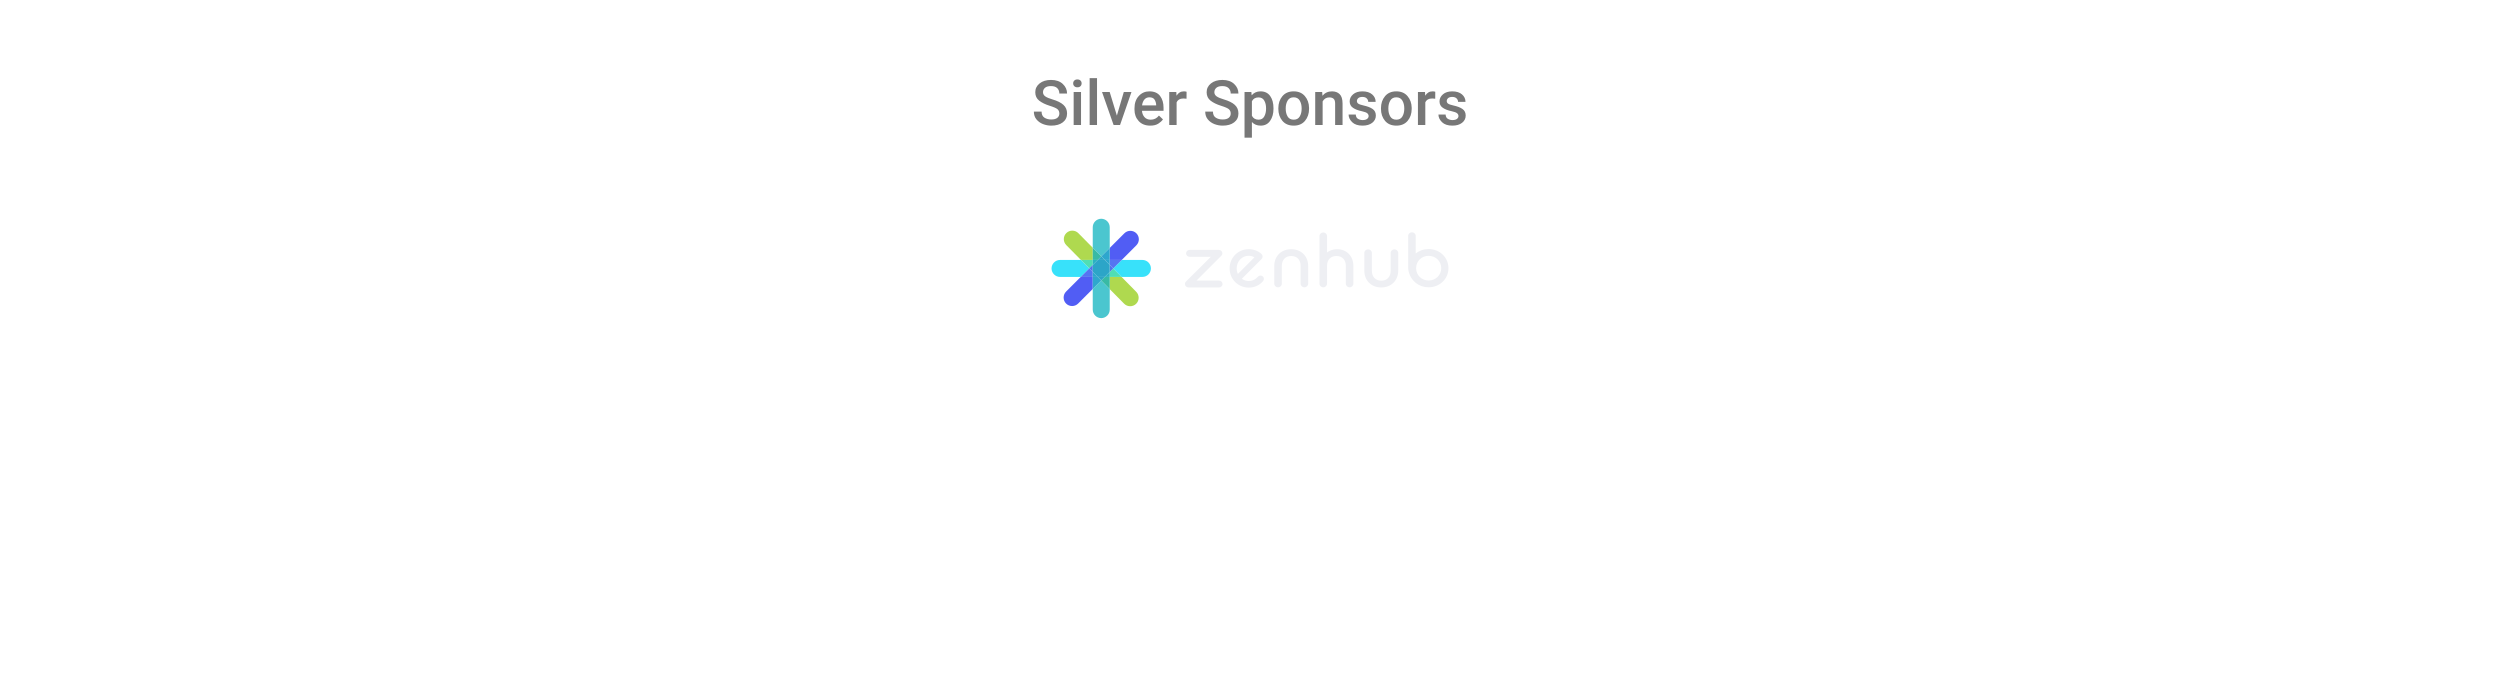
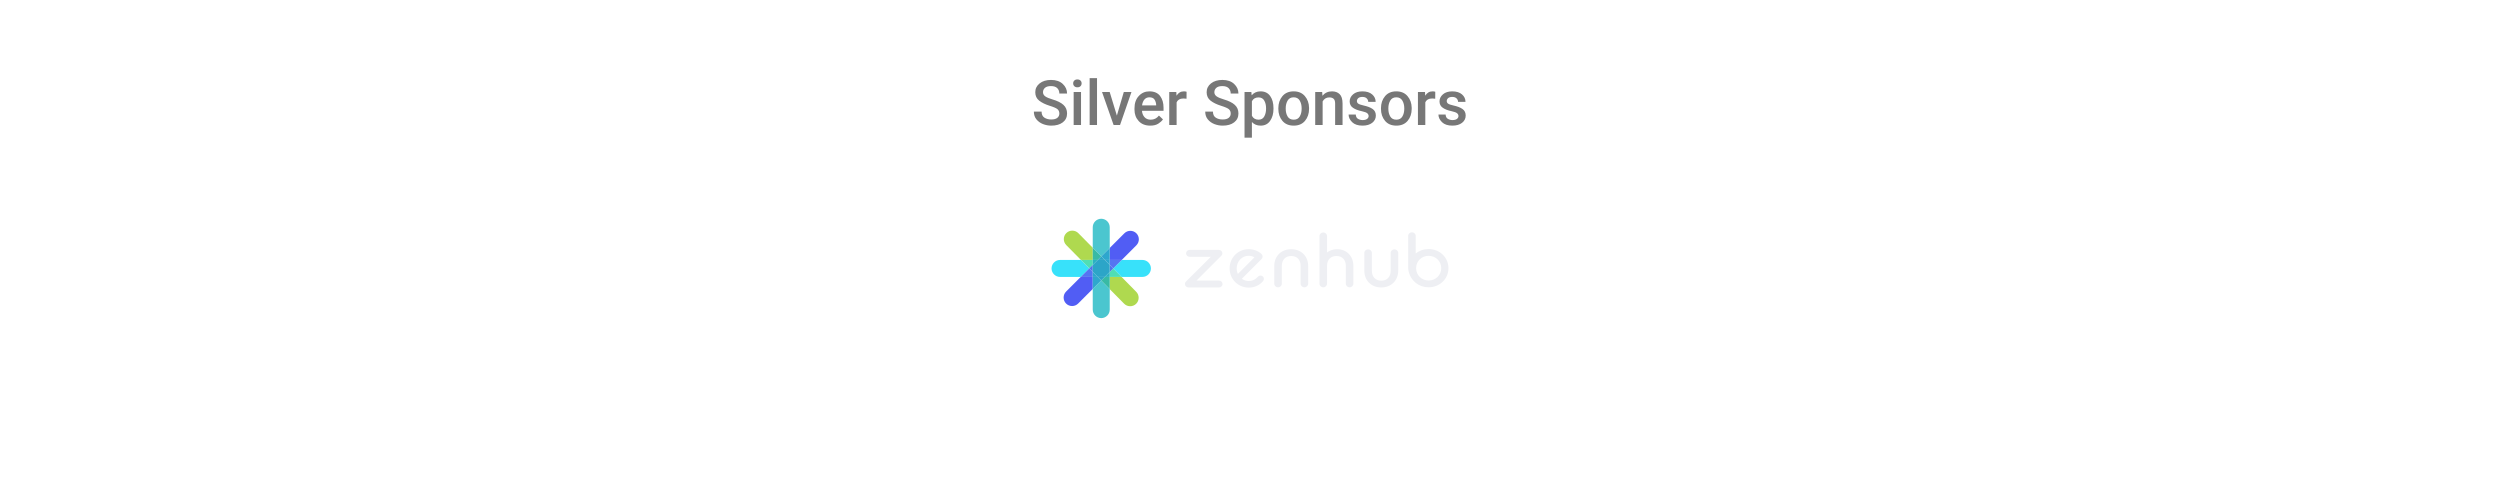
- <svg xmlns="http://www.w3.org/2000/svg" xmlns:xlink="http://www.w3.org/1999/xlink" viewBox="0 0 800 220" width="800" height="220">
+ <svg xmlns="http://www.w3.org/2000/svg" xmlns:xlink="http://www.w3.org/1999/xlink" viewBox="0 0 800 155" width="800" height="155">
  <style>
text {
  font-weight: 300;
  font-size: 14px;
  fill: #777777;
  font-family: -apple-system, BlinkMacSystemFont, 'Segoe UI', Roboto, Oxygen, Ubuntu, Cantarell, 'Open Sans', 'Helvetica Neue', sans-serif;
}
.sponsorkit-link {
  cursor: pointer;
}
.sponsorkit-tier-title {
  font-weight: 500;
  font-size: 20px;
}
</style>
  <text x="400" y="40" text-anchor="middle" class="sponsorkit-tier-title">Silver Sponsors</text>
  <a xlink:href="https://zenhub.com/" class="sponsorkit-link" target="_blank" id="Zenhub">
    <svg x="336.495" y="70" width="127.01" height="32" viewBox="0 0 512 129">
      <path fill="#EEEFF3" d="M309.126 39.295c-12.845 0-21.816 8.899-21.816 21.64v22.782c0 2.653 2.14 4.732 4.87 4.732c2.686 0 4.87-2.123 4.87-4.732v-22.96c0-7.72 4.74-12.709 12.076-12.709c7.505 0 12.168 4.87 12.168 12.71v22.959c0 2.653 2.14 4.732 4.871 4.732c2.686 0 4.87-2.123 4.87-4.732V60.936c0-12.742-9.01-21.641-21.91-21.641h.001Zm59.272 0c-6.112 0-10.394 2.213-13.02 4.22v-21.19c0-2.56-2.186-4.643-4.872-4.643c-2.73 0-4.87 2.04-4.87 4.644v61.39c0 2.655 2.14 4.734 4.87 4.734c2.686 0 4.871-2.123 4.871-4.733v-22.96c0-9.37 6.237-12.709 12.074-12.709c7.507 0 12.17 4.87 12.17 12.71v22.959c0 2.654 2.139 4.733 4.87 4.733c2.686 0 4.87-2.123 4.87-4.733V60.936c0-12.742-8.62-21.64-20.964-21.64h.001Zm73.934.178c-2.732 0-4.871 2.04-4.871 4.644v23.047c0 7.84-4.663 12.71-12.166 12.71c-7.335 0-12.074-4.989-12.074-12.71V44.117c0-2.561-2.188-4.644-4.872-4.644c-2.732 0-4.87 2.04-4.87 4.644v22.78c0 12.795 8.968 21.73 21.816 21.73c12.843 0 21.908-8.935 21.908-21.73v-22.78c0-2.561-2.183-4.644-4.871-4.644ZM215.891 79.728l-28.88.005l31.974-31.96c.9-.845 1.395-1.965 1.395-3.153c0-2.46-2.098-4.462-4.677-4.462l-37.529.006c-2.578 0-4.676 2.002-4.676 4.462c0 2.42 2.142 4.463 4.676 4.463h27.303l-31.943 31.777l-.037.039c-.506.554-1.448 1.586-1.448 3.194c0 2.511 2.142 4.554 4.774 4.554h39.068c2.58 0 4.678-2.003 4.678-4.463c0-2.503-2.055-4.463-4.678-4.463v.001Zm270.507-40.643c-6.242 0-12.054 2.03-16.621 5.762V22.115c0-2.56-2.183-4.643-4.867-4.643c-2.732 0-4.872 2.039-4.872 4.643v40.39c-.008.308-.008.618 0 .93v.07h.004c.189 6.347 3.386 13.363 8.185 17.777l.064.061c.36.35.729.69 1.11 1.017l.64.59v-.056c4.467 3.577 10.184 5.523 16.357 5.523C500.75 88.417 512 77.583 512 63.752c0-13.832-11.249-24.666-25.602-24.666Zm16.296 24.666c0 8.923-7.135 15.913-16.24 15.913c-8.85 0-15.792-6.555-16.144-15.201l-.004-1.38c.356-8.691 7.299-15.246 16.148-15.246c9.105 0 16.24 6.99 16.24 15.914Zm-233.253 9.546c-1.633 0-2.672.944-3.677 1.858l-.07.07c-2.059 2.326-5.689 5.097-11.293 5.097c-3.265 0-6.33-.99-8.925-2.872l25.363-25.41c.975-1.07 1.408-2.094 1.408-3.317c0-1.273-.604-2.54-1.645-3.465c-4.136-3.817-10.04-6.007-16.201-6.007c-13.846 0-24.693 10.887-24.693 24.783c0 13.897 10.847 24.783 24.693 24.783c7.25 0 13.906-2.975 18.251-8.149c.794-.907 1.307-2.098 1.307-3.034c0-2.473-1.942-4.337-4.517-4.337Zm-29.065-2.099a17.208 17.208 0 0 1-1.544-7.164c0-9.134 6.838-16.288 15.568-16.288c2.682 0 5.32.76 7.259 2.064l-21.283 21.388Z" />
      <path fill="#AFD94F" d="m75.047 90.78l18.588 18.831c4.23 4.287 11.2 4.332 15.487.1c4.287-4.23 4.332-11.2.101-15.487l-18.93-19.177H75.048V90.78ZM53.144 37.411l-18.588-18.83c-4.232-4.288-11.2-4.333-15.487-.101c-4.287 4.23-4.332 11.2-.1 15.487l18.928 19.177h15.248V37.41h-.001Z" />
      <path fill="#38E1FA" d="M37.897 53.144H10.952C4.929 53.144 0 58.072 0 64.096c0 6.023 4.929 10.952 10.952 10.952h26.704l11.002-11.002l-10.76-10.901v-.001Zm79.343 0H90.535L79.533 64.145l10.76 10.902h26.947c6.023 0 10.951-4.928 10.951-10.952s-4.928-10.952-10.951-10.952Z" />
      <path fill="#515DF4" d="M37.655 75.047L18.772 93.93c-4.259 4.26-4.259 11.23 0 15.488c4.26 4.26 11.23 4.26 15.489 0l18.883-18.883V75.048H37.655Zm52.879-21.903l18.883-18.883c4.26-4.26 4.26-11.228 0-15.488c-4.259-4.26-11.228-4.26-15.487 0L75.047 37.656v15.487h15.487v.001Z" />
      <path fill="#4BC6CF" d="M75.047 37.656V10.952C75.047 4.929 70.12 0 64.095 0S53.144 4.929 53.144 10.952v26.46l11.002 11.145l10.901-10.9ZM53.144 90.535v26.704c0 6.024 4.927 10.952 10.951 10.952c6.024 0 10.952-4.928 10.952-10.952V90.78L64.044 79.634l-10.9 10.901Z" />
      <path fill="#50DEB4" d="M53.144 59.559v-6.415H37.898l10.76 10.902zm21.904 9.073v6.415h15.246L79.533 64.145z" />
      <path fill="#5575F1" d="m75.048 59.601l4.485 4.545l11.002-11.002H75.048zm-21.904 8.99l-4.486-4.546l-11.002 11.003h15.488z" />
      <path fill="#5073E8" d="m75.047 68.631l4.486-4.486l-4.486-4.544zm-26.389-4.586l4.486 4.546v-9.032z" />
      <path fill="#38BAA5" d="m68.632 75.047l-4.587 4.587L75.048 90.78V75.047zm-9.073-21.903l4.587-4.587l-11.002-11.146v15.733z" />
      <path fill="#2AB2C2" d="M75.048 75.048v-6.416l-6.416 6.416zM53.144 53.144v6.415l6.415-6.415z" />
      <path fill="#2EA7CD" d="M68.673 53.144h6.374V37.656L64.146 48.557zm-9.156 21.903h-6.373v15.488l10.9-10.901z" />
      <path fill="#2DA5C5" d="m64.045 79.634l4.587-4.587h-9.114zm.101-31.077l-4.587 4.587h9.114z" />
      <path fill="#2CA7CD" d="M75.047 53.144h-6.374l6.374 6.457zM53.144 75.048h6.373l-6.373-6.457z" />
      <path fill="#2CA5C8" d="M68.673 53.144h-9.114l-6.415 6.415v9.032l6.373 6.457h9.114l6.416-6.416v-9.031z" />
    </svg>
  </a>
</svg>
